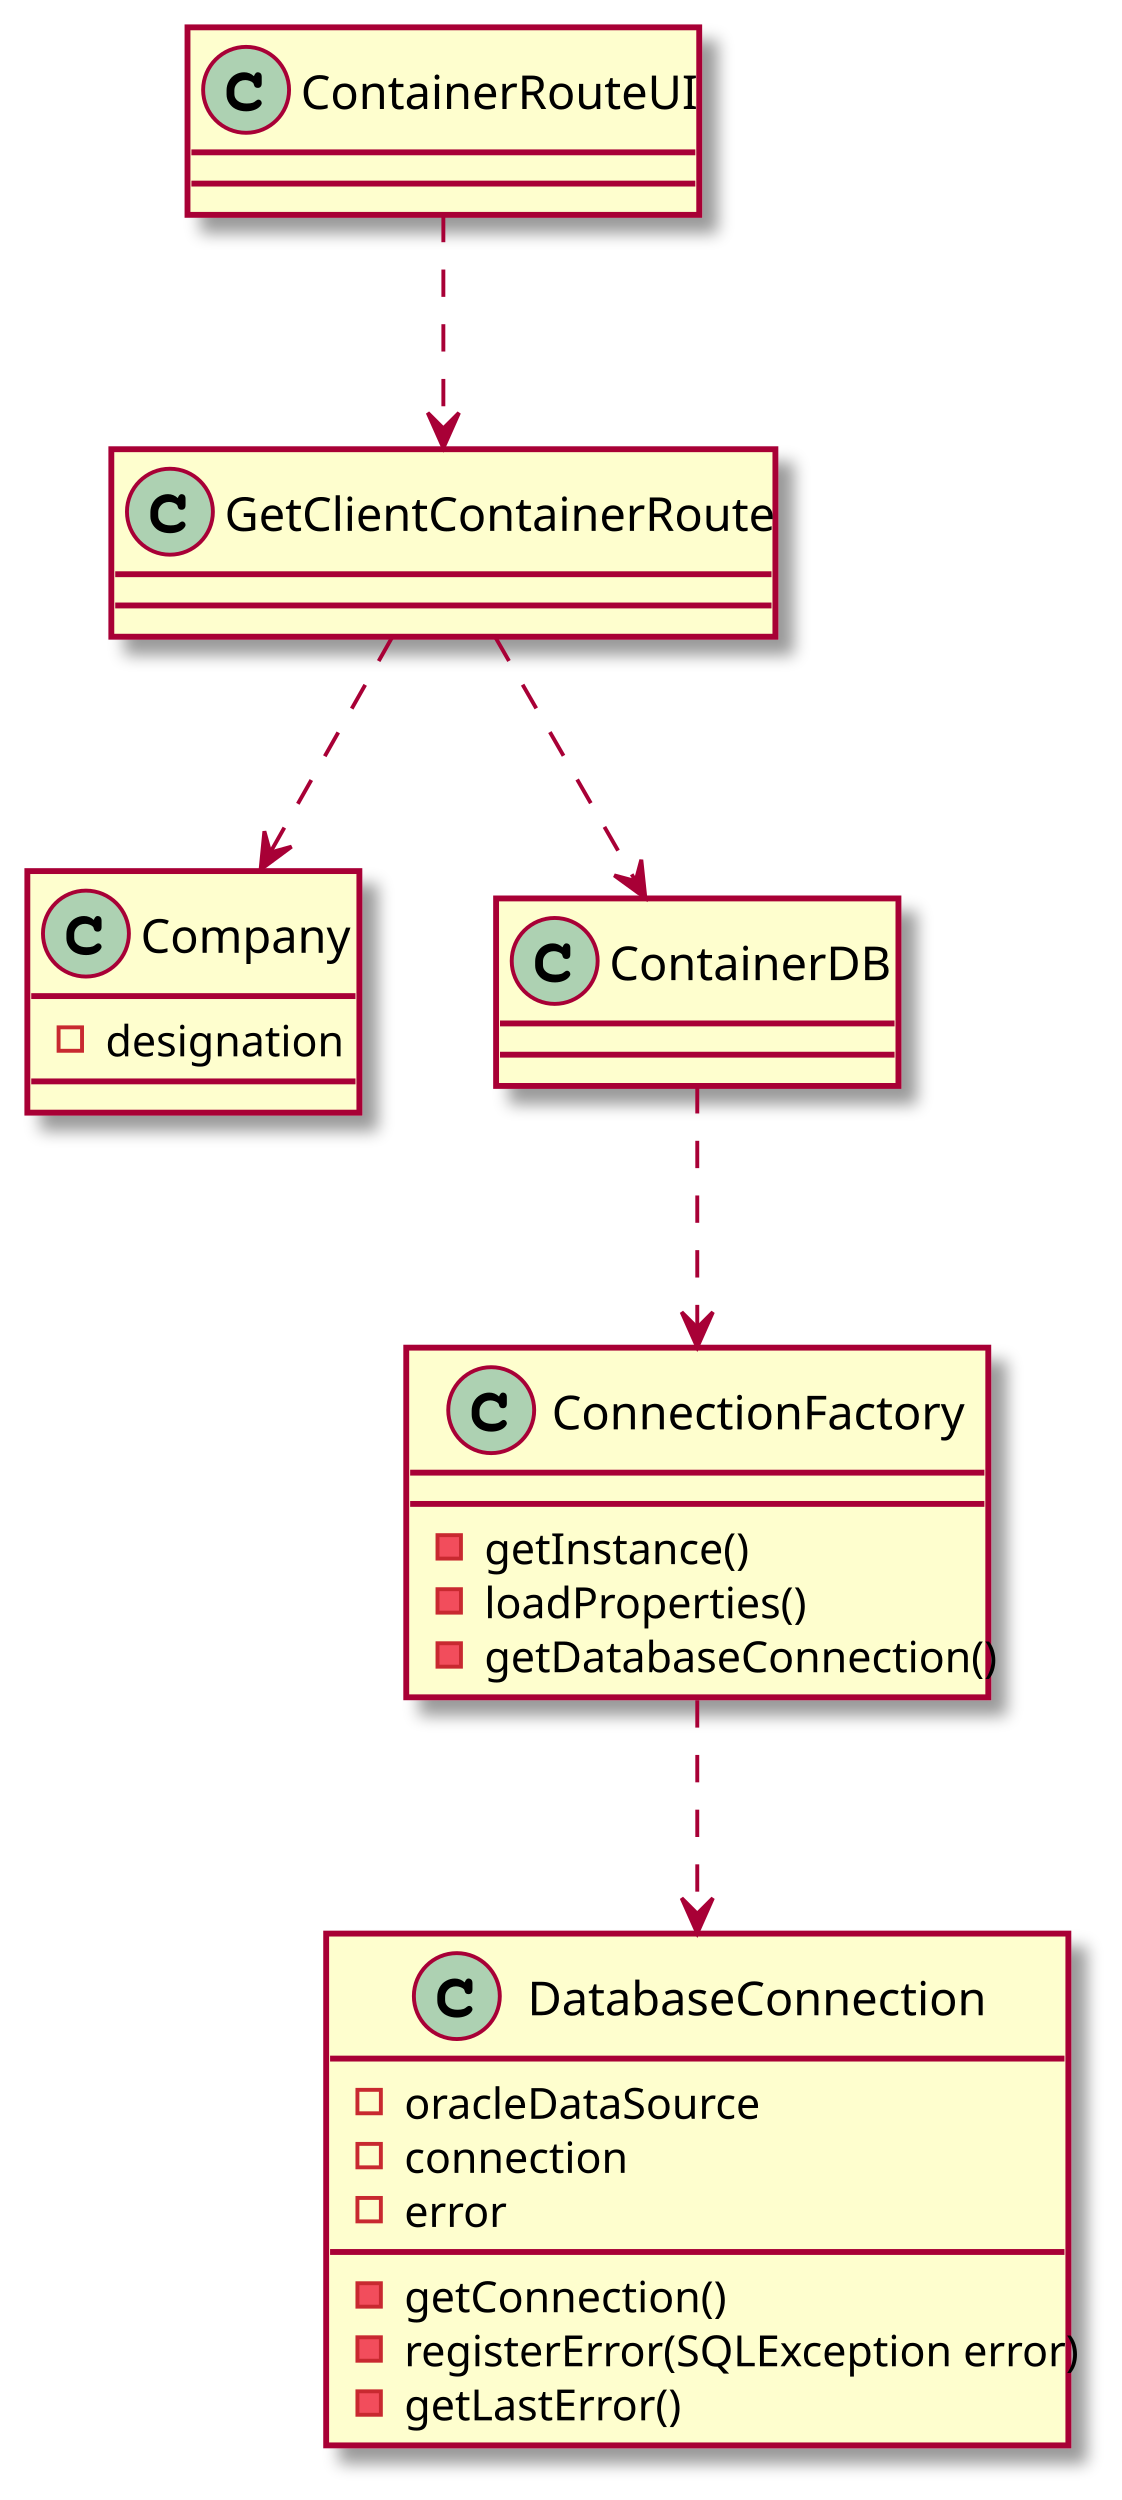
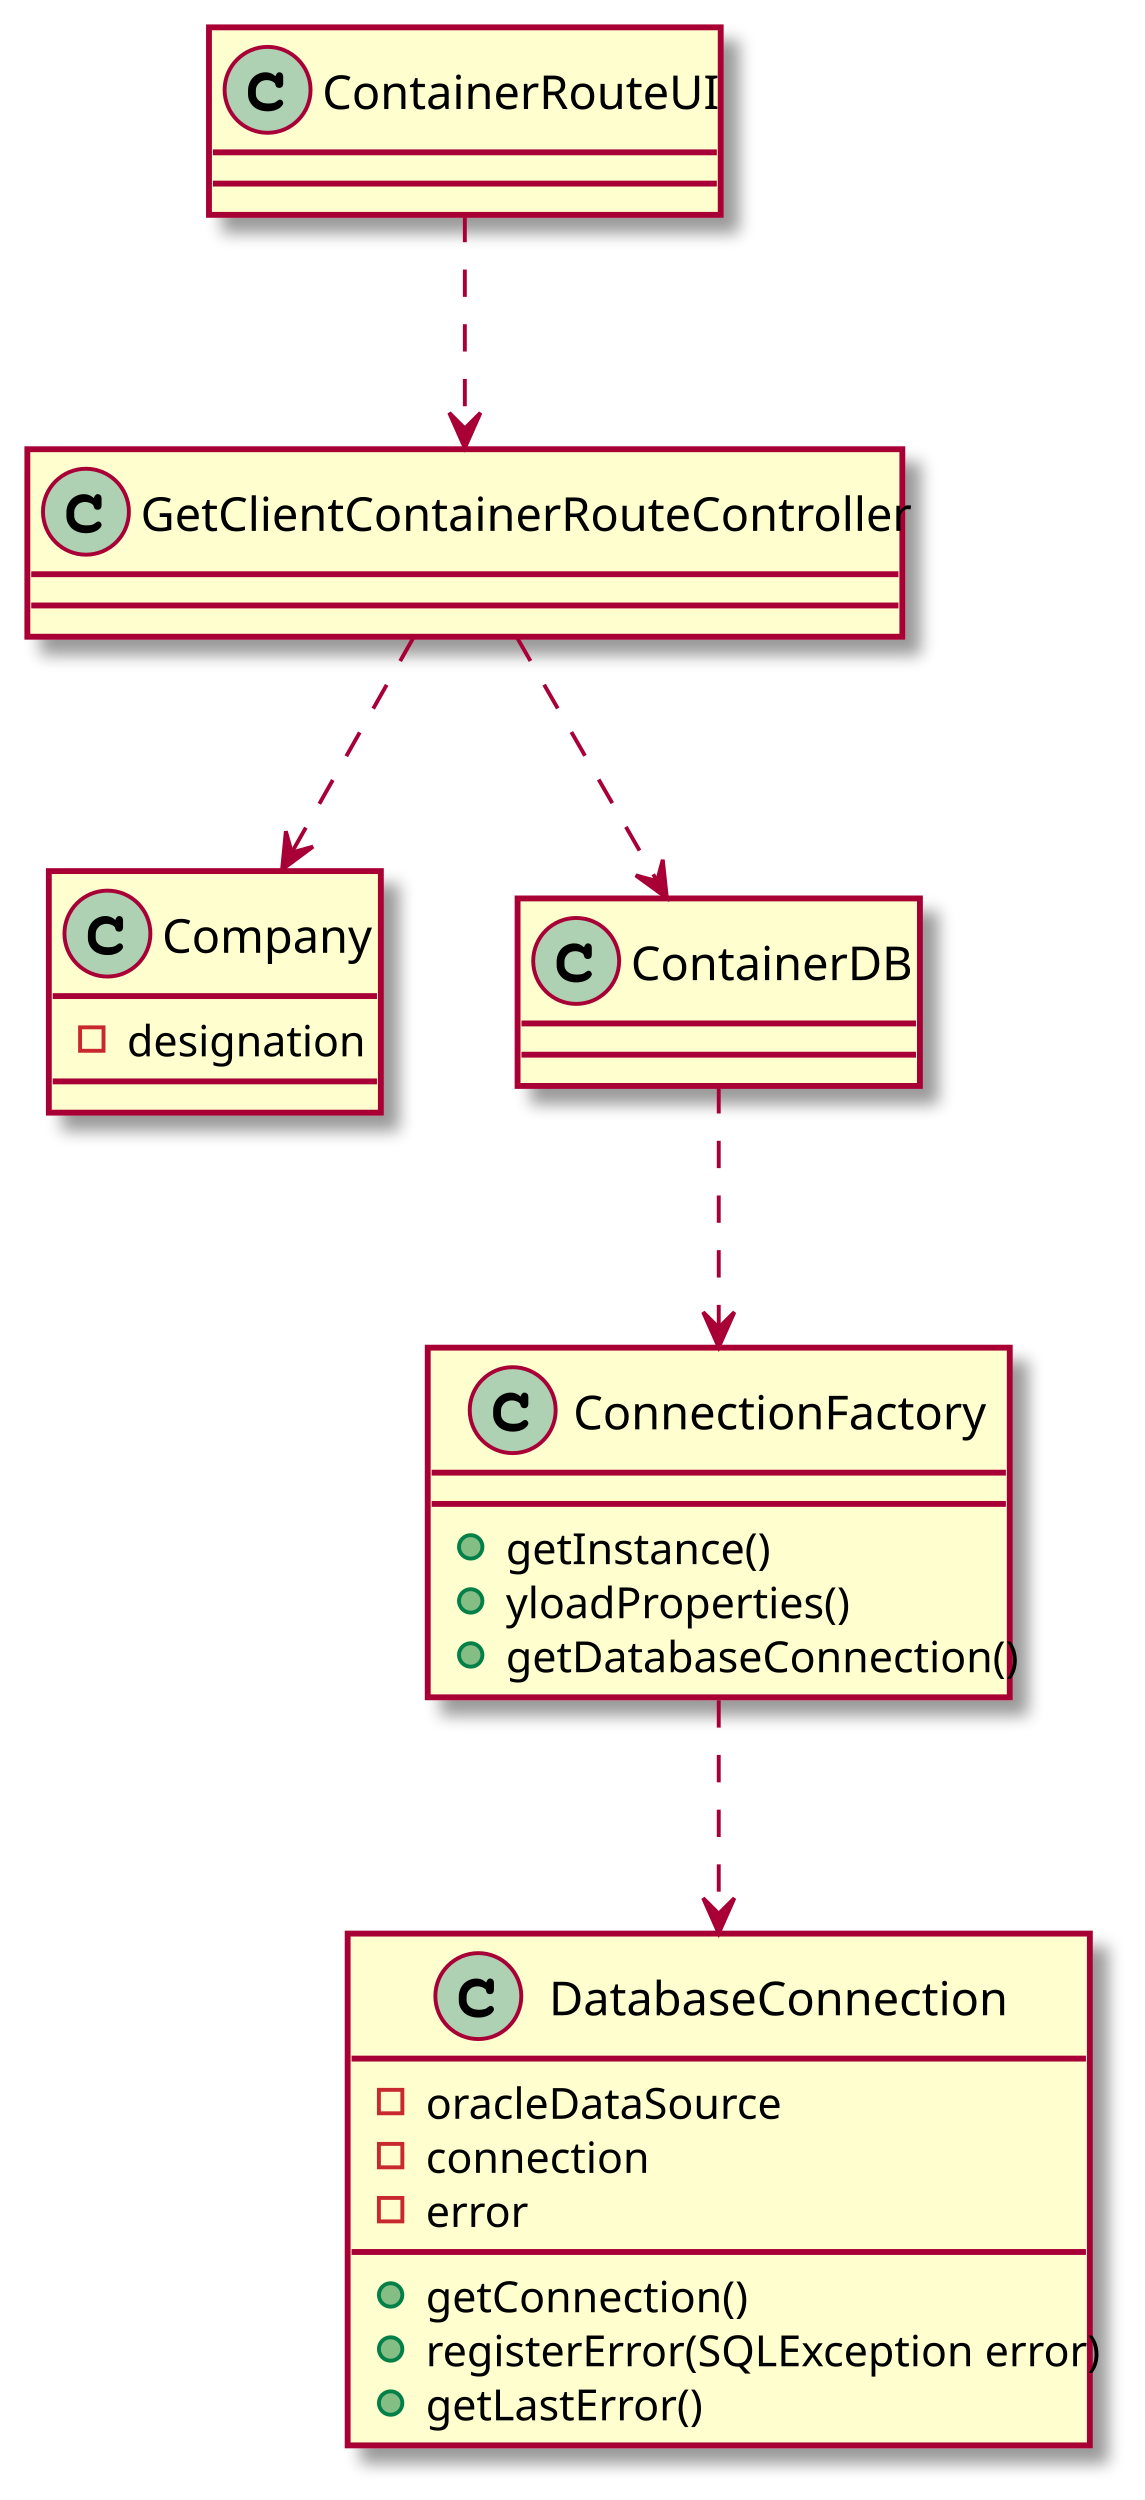
- <svg xmlns="http://www.w3.org/2000/svg" contentScriptType="application/ecmascript" contentStyleType="text/css" height="640px" preserveAspectRatio="none" style="width:287px;height:640px;background:#FFFFFF;" version="1.1" viewBox="0 0 287 640" width="287px" zoomAndPan="magnify">
+ <svg xmlns="http://www.w3.org/2000/svg" contentScriptType="application/ecmascript" contentStyleType="text/css" height="640px" preserveAspectRatio="none" style="width:293px;height:640px;background:#FFFFFF;" version="1.1" viewBox="0 0 293 640" width="293px" zoomAndPan="magnify">
  <defs>
-     <filter height="300%" id="fzerznvo877o7" width="300%" x="-1" y="-1">
+     <filter height="300%" id="ft5xngo1dq4w" width="300%" x="-1" y="-1">
      <feGaussianBlur result="blurOut" stdDeviation="2.0" />
      <feColorMatrix in="blurOut" result="blurOut2" type="matrix" values="0 0 0 0 0 0 0 0 0 0 0 0 0 0 0 0 0 0 .4 0" />
      <feOffset dx="4.0" dy="4.0" in="blurOut2" result="blurOut3" />
      <feBlend in="SourceGraphic" in2="blurOut3" mode="normal" />
    </filter>
  </defs>
  <g>
-     <rect codeLine="3" fill="#FEFECE" filter="url(#fzerznvo877o7)" height="61.836" id="Company" style="stroke:#A80036;stroke-width:1.5;" width="85" x="7" y="223" />
-     <ellipse cx="22" cy="239" fill="#ADD1B2" rx="11" ry="11" style="stroke:#A80036;stroke-width:1.0;" />
-     <path d="M24,235.5 Q24.203,235 24.438,234.75 Q24.672,234.5 24.938,234.5 Q25.406,234.5 25.703,234.781 Q26,235.062 26,235.719 L26,237.281 Q26,237.938 25.719,238.219 Q25.438,238.5 25,238.5 Q24.609,238.5 24.359,238.328 Q24.109,238.156 24,237.703 Q23.953,237.391 23.781,237.219 Q23.469,236.891 22.906,236.703 Q22.344,236.5 21.781,236.5 Q21.078,236.5 20.484,236.781 Q19.906,237.062 19.453,237.688 Q19,238.312 19,239.172 L19,240.094 Q19,241.125 19.844,241.812 Q20.688,242.5 22.188,242.5 Q23.078,242.5 23.703,242.297 Q24.062,242.188 24.469,241.828 Q24.734,241.625 24.875,241.562 Q25.016,241.5 25.188,241.5 Q25.516,241.5 25.75,241.766 Q26,242.016 26,242.375 Q26,242.719 25.656,243.125 Q25.156,243.719 24.359,244.047 Q23.312,244.5 22.031,244.5 Q20.531,244.5 19.328,243.906 Q18.359,243.438 17.672,242.422 Q17,241.406 17,240.203 L17,239.109 Q17,237.859 17.594,236.766 Q18.203,235.672 19.25,235.094 Q20.312,234.5 21.5,234.5 Q22.219,234.5 22.844,234.75 Q23.469,235 24,235.5 Z " fill="#000000" />
-     <text fill="#000000" font-family="sans-serif" font-size="12" lengthAdjust="spacing" textLength="53" x="36" y="243.91">Company</text>
-     <line style="stroke:#A80036;stroke-width:1.5;" x1="8" x2="91" y1="255" y2="255" />
-     <rect fill="none" height="6" style="stroke:#C82930;stroke-width:1.0;" width="6" x="15" y="263" />
-     <text fill="#000000" font-family="sans-serif" font-size="11" lengthAdjust="spacing" textLength="55" x="27" y="270.419">designation</text>
-     <line style="stroke:#A80036;stroke-width:1.5;" x1="8" x2="91" y1="276.836" y2="276.836" />
-     <rect codeLine="7" fill="#FEFECE" filter="url(#fzerznvo877o7)" height="48" id="ContainerRouteUI" style="stroke:#A80036;stroke-width:1.5;" width="131" x="48" y="7" />
-     <ellipse cx="63" cy="23" fill="#ADD1B2" rx="11" ry="11" style="stroke:#A80036;stroke-width:1.0;" />
-     <path d="M65,19.5 Q65.203,19 65.438,18.75 Q65.672,18.5 65.938,18.5 Q66.406,18.5 66.703,18.781 Q67,19.062 67,19.719 L67,21.281 Q67,21.938 66.719,22.219 Q66.438,22.5 66,22.5 Q65.609,22.5 65.359,22.328 Q65.109,22.156 65,21.703 Q64.953,21.391 64.781,21.219 Q64.469,20.891 63.906,20.703 Q63.344,20.5 62.781,20.5 Q62.078,20.5 61.484,20.781 Q60.906,21.062 60.453,21.688 Q60,22.312 60,23.172 L60,24.094 Q60,25.125 60.844,25.812 Q61.688,26.5 63.188,26.5 Q64.078,26.5 64.703,26.297 Q65.062,26.188 65.469,25.828 Q65.734,25.625 65.875,25.562 Q66.016,25.5 66.188,25.5 Q66.516,25.5 66.75,25.766 Q67,26.016 67,26.375 Q67,26.719 66.656,27.125 Q66.156,27.719 65.359,28.047 Q64.312,28.5 63.031,28.5 Q61.531,28.5 60.328,27.906 Q59.359,27.438 58.672,26.422 Q58,25.406 58,24.203 L58,23.109 Q58,21.859 58.594,20.766 Q59.203,19.672 60.25,19.094 Q61.312,18.5 62.5,18.5 Q63.219,18.5 63.844,18.75 Q64.469,19 65,19.5 Z " fill="#000000" />
-     <text fill="#000000" font-family="sans-serif" font-size="12" lengthAdjust="spacing" textLength="99" x="77" y="27.91">ContainerRouteUI</text>
-     <line style="stroke:#A80036;stroke-width:1.5;" x1="49" x2="178" y1="39" y2="39" />
-     <line style="stroke:#A80036;stroke-width:1.5;" x1="49" x2="178" y1="47" y2="47" />
-     <rect codeLine="10" fill="#FEFECE" filter="url(#fzerznvo877o7)" height="48" id="GetClientContainerRoute" style="stroke:#A80036;stroke-width:1.5;" width="170" x="28.5" y="115" />
-     <ellipse cx="43.5" cy="131" fill="#ADD1B2" rx="11" ry="11" style="stroke:#A80036;stroke-width:1.0;" />
-     <path d="M45.5,127.5 Q45.703,127 45.938,126.75 Q46.172,126.5 46.438,126.5 Q46.906,126.5 47.203,126.781 Q47.5,127.062 47.5,127.719 L47.5,129.281 Q47.5,129.938 47.219,130.219 Q46.938,130.5 46.5,130.5 Q46.109,130.5 45.859,130.328 Q45.609,130.156 45.5,129.703 Q45.453,129.391 45.281,129.219 Q44.969,128.891 44.406,128.703 Q43.844,128.5 43.281,128.5 Q42.578,128.5 41.984,128.781 Q41.406,129.062 40.953,129.688 Q40.5,130.312 40.5,131.172 L40.5,132.094 Q40.5,133.125 41.344,133.812 Q42.188,134.5 43.688,134.5 Q44.578,134.5 45.203,134.297 Q45.562,134.188 45.969,133.828 Q46.234,133.625 46.375,133.562 Q46.516,133.5 46.688,133.5 Q47.016,133.5 47.25,133.766 Q47.5,134.016 47.5,134.375 Q47.5,134.719 47.156,135.125 Q46.656,135.719 45.859,136.047 Q44.812,136.5 43.531,136.5 Q42.031,136.5 40.828,135.906 Q39.859,135.438 39.172,134.422 Q38.5,133.406 38.5,132.203 L38.5,131.109 Q38.5,129.859 39.094,128.766 Q39.703,127.672 40.75,127.094 Q41.812,126.5 43,126.5 Q43.719,126.5 44.344,126.75 Q44.969,127 45.5,127.5 Z " fill="#000000" />
-     <text fill="#000000" font-family="sans-serif" font-size="12" lengthAdjust="spacing" textLength="138" x="57.5" y="135.91">GetClientContainerRoute</text>
-     <line style="stroke:#A80036;stroke-width:1.5;" x1="29.5" x2="197.5" y1="147" y2="147" />
-     <line style="stroke:#A80036;stroke-width:1.5;" x1="29.5" x2="197.5" y1="155" y2="155" />
-     <rect codeLine="13" fill="#FEFECE" filter="url(#fzerznvo877o7)" height="48" id="ContainerDB" style="stroke:#A80036;stroke-width:1.5;" width="103" x="127" y="230" />
-     <ellipse cx="142" cy="246" fill="#ADD1B2" rx="11" ry="11" style="stroke:#A80036;stroke-width:1.0;" />
-     <path d="M144,242.5 Q144.203,242 144.438,241.75 Q144.672,241.5 144.938,241.5 Q145.406,241.5 145.703,241.781 Q146,242.062 146,242.719 L146,244.281 Q146,244.938 145.719,245.219 Q145.438,245.5 145,245.5 Q144.609,245.5 144.359,245.328 Q144.109,245.156 144,244.703 Q143.953,244.391 143.781,244.219 Q143.469,243.891 142.906,243.703 Q142.344,243.5 141.781,243.5 Q141.078,243.5 140.484,243.781 Q139.906,244.062 139.453,244.688 Q139,245.312 139,246.172 L139,247.094 Q139,248.125 139.844,248.812 Q140.688,249.5 142.188,249.5 Q143.078,249.5 143.703,249.297 Q144.062,249.188 144.469,248.828 Q144.734,248.625 144.875,248.562 Q145.016,248.5 145.188,248.5 Q145.516,248.5 145.75,248.766 Q146,249.016 146,249.375 Q146,249.719 145.656,250.125 Q145.156,250.719 144.359,251.047 Q143.312,251.5 142.031,251.5 Q140.531,251.5 139.328,250.906 Q138.359,250.438 137.672,249.422 Q137,248.406 137,247.203 L137,246.109 Q137,244.859 137.594,243.766 Q138.203,242.672 139.25,242.094 Q140.312,241.5 141.5,241.5 Q142.219,241.5 142.844,241.75 Q143.469,242 144,242.5 Z " fill="#000000" />
-     <text fill="#000000" font-family="sans-serif" font-size="12" lengthAdjust="spacing" textLength="71" x="156" y="250.91">ContainerDB</text>
-     <line style="stroke:#A80036;stroke-width:1.5;" x1="128" x2="229" y1="262" y2="262" />
-     <line style="stroke:#A80036;stroke-width:1.5;" x1="128" x2="229" y1="270" y2="270" />
-     <rect codeLine="16" fill="#FEFECE" filter="url(#fzerznvo877o7)" height="89.508" id="ConnectionFactory" style="stroke:#A80036;stroke-width:1.5;" width="149" x="104" y="345" />
-     <ellipse cx="125.75" cy="361" fill="#ADD1B2" rx="11" ry="11" style="stroke:#A80036;stroke-width:1.0;" />
-     <path d="M127.75,357.5 Q127.953,357 128.188,356.75 Q128.422,356.5 128.688,356.5 Q129.156,356.5 129.453,356.781 Q129.75,357.062 129.75,357.719 L129.75,359.281 Q129.75,359.938 129.469,360.219 Q129.188,360.5 128.75,360.5 Q128.359,360.5 128.109,360.328 Q127.859,360.156 127.75,359.703 Q127.703,359.391 127.531,359.219 Q127.219,358.891 126.656,358.703 Q126.094,358.5 125.531,358.5 Q124.828,358.5 124.234,358.781 Q123.656,359.062 123.203,359.688 Q122.75,360.312 122.75,361.172 L122.75,362.094 Q122.75,363.125 123.594,363.812 Q124.438,364.5 125.938,364.5 Q126.828,364.5 127.453,364.297 Q127.812,364.188 128.219,363.828 Q128.484,363.625 128.625,363.562 Q128.766,363.5 128.938,363.5 Q129.266,363.5 129.5,363.766 Q129.75,364.016 129.75,364.375 Q129.75,364.719 129.406,365.125 Q128.906,365.719 128.109,366.047 Q127.062,366.5 125.781,366.5 Q124.281,366.5 123.078,365.906 Q122.109,365.438 121.422,364.422 Q120.75,363.406 120.75,362.203 L120.75,361.109 Q120.75,359.859 121.344,358.766 Q121.953,357.672 123,357.094 Q124.062,356.5 125.25,356.5 Q125.969,356.5 126.594,356.75 Q127.219,357 127.75,357.5 Z " fill="#000000" />
-     <text fill="#000000" font-family="sans-serif" font-size="12" lengthAdjust="spacing" textLength="102" x="141.25" y="365.91">ConnectionFactory</text>
-     <line style="stroke:#A80036;stroke-width:1.5;" x1="105" x2="252" y1="377" y2="377" />
-     <line style="stroke:#A80036;stroke-width:1.5;" x1="105" x2="252" y1="385" y2="385" />
-     <rect fill="#F24D5C" height="6" style="stroke:#C82930;stroke-width:1.0;" width="6" x="112" y="393" />
-     <text fill="#000000" font-family="sans-serif" font-size="11" lengthAdjust="spacing" textLength="64" x="124" y="400.419">getInstance()</text>
-     <rect fill="#F24D5C" height="6" style="stroke:#C82930;stroke-width:1.0;" width="6" x="112" y="406.836" />
-     <text fill="#000000" font-family="sans-serif" font-size="11" lengthAdjust="spacing" textLength="77" x="124" y="414.255">loadProperties()</text>
-     <rect fill="#F24D5C" height="6" style="stroke:#C82930;stroke-width:1.0;" width="6" x="112" y="420.672" />
-     <text fill="#000000" font-family="sans-serif" font-size="11" lengthAdjust="spacing" textLength="123" x="124" y="428.091">getDatabaseConnection()</text>
-     <rect codeLine="22" fill="#FEFECE" filter="url(#fzerznvo877o7)" height="131.016" id="DatabaseConnection" style="stroke:#A80036;stroke-width:1.5;" width="190" x="83.5" y="495" />
-     <ellipse cx="116.95" cy="511" fill="#ADD1B2" rx="11" ry="11" style="stroke:#A80036;stroke-width:1.0;" />
-     <path d="M118.95,507.5 Q119.153,507 119.388,506.75 Q119.622,506.5 119.888,506.5 Q120.356,506.5 120.653,506.781 Q120.95,507.062 120.95,507.719 L120.95,509.281 Q120.95,509.938 120.669,510.219 Q120.388,510.5 119.95,510.5 Q119.559,510.5 119.309,510.328 Q119.059,510.156 118.95,509.703 Q118.903,509.391 118.731,509.219 Q118.419,508.891 117.856,508.703 Q117.294,508.5 116.731,508.5 Q116.028,508.5 115.434,508.781 Q114.856,509.062 114.403,509.688 Q113.95,510.312 113.95,511.172 L113.95,512.094 Q113.95,513.125 114.794,513.812 Q115.638,514.5 117.138,514.5 Q118.028,514.5 118.653,514.297 Q119.013,514.188 119.419,513.828 Q119.684,513.625 119.825,513.562 Q119.966,513.5 120.138,513.5 Q120.466,513.5 120.7,513.766 Q120.95,514.016 120.95,514.375 Q120.95,514.719 120.606,515.125 Q120.106,515.719 119.309,516.047 Q118.263,516.5 116.981,516.5 Q115.481,516.5 114.278,515.906 Q113.309,515.438 112.622,514.422 Q111.95,513.406 111.95,512.203 L111.95,511.109 Q111.95,509.859 112.544,508.766 Q113.153,507.672 114.2,507.094 Q115.263,506.5 116.45,506.5 Q117.169,506.5 117.794,506.75 Q118.419,507 118.95,507.5 Z " fill="#000000" />
-     <text fill="#000000" font-family="sans-serif" font-size="12" lengthAdjust="spacing" textLength="117" x="135.05" y="515.91">DatabaseConnection</text>
-     <line style="stroke:#A80036;stroke-width:1.5;" x1="84.5" x2="272.5" y1="527" y2="527" />
-     <rect fill="none" height="6" style="stroke:#C82930;stroke-width:1.0;" width="6" x="91.5" y="535" />
-     <text fill="#000000" font-family="sans-serif" font-size="11" lengthAdjust="spacing" textLength="87" x="103.5" y="542.419">oracleDataSource</text>
-     <rect fill="none" height="6" style="stroke:#C82930;stroke-width:1.0;" width="6" x="91.5" y="548.836" />
-     <text fill="#000000" font-family="sans-serif" font-size="11" lengthAdjust="spacing" textLength="53" x="103.5" y="556.255">connection</text>
-     <rect fill="none" height="6" style="stroke:#C82930;stroke-width:1.0;" width="6" x="91.5" y="562.672" />
-     <text fill="#000000" font-family="sans-serif" font-size="11" lengthAdjust="spacing" textLength="24" x="103.5" y="570.091">error</text>
-     <line style="stroke:#A80036;stroke-width:1.5;" x1="84.5" x2="272.5" y1="576.508" y2="576.508" />
-     <rect fill="#F24D5C" height="6" style="stroke:#C82930;stroke-width:1.0;" width="6" x="91.5" y="584.508" />
-     <text fill="#000000" font-family="sans-serif" font-size="11" lengthAdjust="spacing" textLength="77" x="103.5" y="591.927">getConnection()</text>
-     <rect fill="#F24D5C" height="6" style="stroke:#C82930;stroke-width:1.0;" width="6" x="91.5" y="598.344" />
-     <text fill="#000000" font-family="sans-serif" font-size="11" lengthAdjust="spacing" textLength="164" x="103.5" y="605.763">registerError(SQLException error)</text>
-     <rect fill="#F24D5C" height="6" style="stroke:#C82930;stroke-width:1.0;" width="6" x="91.5" y="612.18" />
-     <text fill="#000000" font-family="sans-serif" font-size="11" lengthAdjust="spacing" textLength="68" x="103.5" y="619.599">getLastError()</text>
-     <path codeLine="31" d="M113.5,55 C113.5,71 113.5,92.45 113.5,109.53 " fill="none" id="ContainerRouteUI-to-GetClientContainerRoute" style="stroke:#A80036;stroke-width:1.0;stroke-dasharray:7.0,7.0;" />
-     <polygon fill="#A80036" points="113.5,114.68,117.5,105.68,113.5,109.68,109.5,105.68,113.5,114.68" style="stroke:#A80036;stroke-width:1.0;" />
-     <path codeLine="32" d="M126.81,163.14 C137.15,181.12 151.53,206.11 162.5,225.18 " fill="none" id="GetClientContainerRoute-to-ContainerDB" style="stroke:#A80036;stroke-width:1.0;stroke-dasharray:7.0,7.0;" />
-     <polygon fill="#A80036" points="165.21,229.89,164.173,220.096,162.709,225.56,157.245,224.097,165.21,229.89" style="stroke:#A80036;stroke-width:1.0;" />
-     <path codeLine="33" d="M100.39,163.14 C91.43,178.97 79.37,200.25 69.25,218.13 " fill="none" id="GetClientContainerRoute-to-Company" style="stroke:#A80036;stroke-width:1.0;stroke-dasharray:7.0,7.0;" />
-     <polygon fill="#A80036" points="66.72,222.6,74.64,216.745,69.187,218.251,67.681,212.798,66.72,222.6" style="stroke:#A80036;stroke-width:1.0;" />
-     <path codeLine="34" d="M178.5,278.04 C178.5,295.01 178.5,318.72 178.5,339.87 " fill="none" id="ContainerDB-to-ConnectionFactory" style="stroke:#A80036;stroke-width:1.0;stroke-dasharray:7.0,7.0;" />
-     <polygon fill="#A80036" points="178.5,344.9,182.5,335.9,178.5,339.9,174.5,335.9,178.5,344.9" style="stroke:#A80036;stroke-width:1.0;" />
-     <path codeLine="35" d="M178.5,435.27 C178.5,451.94 178.5,471.32 178.5,489.75 " fill="none" id="ConnectionFactory-to-DatabaseConnection" style="stroke:#A80036;stroke-width:1.0;stroke-dasharray:7.0,7.0;" />
-     <polygon fill="#A80036" points="178.5,494.92,182.5,485.92,178.5,489.92,174.5,485.92,178.5,494.92" style="stroke:#A80036;stroke-width:1.0;" />
+     <rect codeLine="3" fill="#FEFECE" filter="url(#ft5xngo1dq4w)" height="61.836" id="Company" style="stroke:#A80036;stroke-width:1.5;" width="85" x="12.5" y="223" />
+     <ellipse cx="27.5" cy="239" fill="#ADD1B2" rx="11" ry="11" style="stroke:#A80036;stroke-width:1.0;" />
+     <path d="M29.5,235.5 Q29.703,235 29.938,234.75 Q30.172,234.5 30.438,234.5 Q30.906,234.5 31.203,234.781 Q31.5,235.062 31.5,235.719 L31.5,237.281 Q31.5,237.938 31.219,238.219 Q30.938,238.5 30.5,238.5 Q30.109,238.5 29.859,238.328 Q29.609,238.156 29.5,237.703 Q29.453,237.391 29.281,237.219 Q28.969,236.891 28.406,236.703 Q27.844,236.5 27.281,236.5 Q26.578,236.5 25.984,236.781 Q25.406,237.062 24.953,237.688 Q24.5,238.312 24.5,239.172 L24.5,240.094 Q24.5,241.125 25.344,241.812 Q26.188,242.5 27.688,242.5 Q28.578,242.5 29.203,242.297 Q29.562,242.188 29.969,241.828 Q30.234,241.625 30.375,241.562 Q30.516,241.5 30.688,241.5 Q31.016,241.5 31.25,241.766 Q31.5,242.016 31.5,242.375 Q31.5,242.719 31.156,243.125 Q30.656,243.719 29.859,244.047 Q28.812,244.5 27.531,244.5 Q26.031,244.5 24.828,243.906 Q23.859,243.438 23.172,242.422 Q22.5,241.406 22.5,240.203 L22.5,239.109 Q22.5,237.859 23.094,236.766 Q23.703,235.672 24.75,235.094 Q25.812,234.5 27,234.5 Q27.719,234.5 28.344,234.75 Q28.969,235 29.5,235.5 Z " fill="#000000" />
+     <text fill="#000000" font-family="sans-serif" font-size="12" lengthAdjust="spacing" textLength="53" x="41.5" y="243.91">Company</text>
+     <line style="stroke:#A80036;stroke-width:1.5;" x1="13.5" x2="96.5" y1="255" y2="255" />
+     <rect fill="none" height="6" style="stroke:#C82930;stroke-width:1.0;" width="6" x="20.5" y="263" />
+     <text fill="#000000" font-family="sans-serif" font-size="11" lengthAdjust="spacing" textLength="55" x="32.5" y="270.419">designation</text>
+     <line style="stroke:#A80036;stroke-width:1.5;" x1="13.5" x2="96.5" y1="276.836" y2="276.836" />
+     <rect codeLine="7" fill="#FEFECE" filter="url(#ft5xngo1dq4w)" height="48" id="ContainerRouteUI" style="stroke:#A80036;stroke-width:1.5;" width="131" x="53.5" y="7" />
+     <ellipse cx="68.5" cy="23" fill="#ADD1B2" rx="11" ry="11" style="stroke:#A80036;stroke-width:1.0;" />
+     <path d="M70.5,19.5 Q70.703,19 70.938,18.75 Q71.172,18.5 71.438,18.5 Q71.906,18.5 72.203,18.781 Q72.5,19.062 72.5,19.719 L72.5,21.281 Q72.5,21.938 72.219,22.219 Q71.938,22.5 71.5,22.5 Q71.109,22.5 70.859,22.328 Q70.609,22.156 70.5,21.703 Q70.453,21.391 70.281,21.219 Q69.969,20.891 69.406,20.703 Q68.844,20.5 68.281,20.5 Q67.578,20.5 66.984,20.781 Q66.406,21.062 65.953,21.688 Q65.5,22.312 65.5,23.172 L65.5,24.094 Q65.5,25.125 66.344,25.812 Q67.188,26.5 68.688,26.5 Q69.578,26.5 70.203,26.297 Q70.562,26.188 70.969,25.828 Q71.234,25.625 71.375,25.562 Q71.516,25.5 71.688,25.5 Q72.016,25.5 72.25,25.766 Q72.5,26.016 72.5,26.375 Q72.5,26.719 72.156,27.125 Q71.656,27.719 70.859,28.047 Q69.812,28.5 68.531,28.5 Q67.031,28.5 65.828,27.906 Q64.859,27.438 64.172,26.422 Q63.5,25.406 63.5,24.203 L63.5,23.109 Q63.5,21.859 64.094,20.766 Q64.703,19.672 65.75,19.094 Q66.812,18.5 68,18.5 Q68.719,18.5 69.344,18.75 Q69.969,19 70.5,19.5 Z " fill="#000000" />
+     <text fill="#000000" font-family="sans-serif" font-size="12" lengthAdjust="spacing" textLength="99" x="82.5" y="27.91">ContainerRouteUI</text>
+     <line style="stroke:#A80036;stroke-width:1.5;" x1="54.5" x2="183.5" y1="39" y2="39" />
+     <line style="stroke:#A80036;stroke-width:1.5;" x1="54.5" x2="183.5" y1="47" y2="47" />
+     <rect codeLine="10" fill="#FEFECE" filter="url(#ft5xngo1dq4w)" height="48" id="GetClientContainerRouteController" style="stroke:#A80036;stroke-width:1.5;" width="224" x="7" y="115" />
+     <ellipse cx="22" cy="131" fill="#ADD1B2" rx="11" ry="11" style="stroke:#A80036;stroke-width:1.0;" />
+     <path d="M24,127.5 Q24.203,127 24.438,126.75 Q24.672,126.5 24.938,126.5 Q25.406,126.5 25.703,126.781 Q26,127.062 26,127.719 L26,129.281 Q26,129.938 25.719,130.219 Q25.438,130.5 25,130.5 Q24.609,130.5 24.359,130.328 Q24.109,130.156 24,129.703 Q23.953,129.391 23.781,129.219 Q23.469,128.891 22.906,128.703 Q22.344,128.5 21.781,128.5 Q21.078,128.5 20.484,128.781 Q19.906,129.062 19.453,129.688 Q19,130.312 19,131.172 L19,132.094 Q19,133.125 19.844,133.812 Q20.688,134.5 22.188,134.5 Q23.078,134.5 23.703,134.297 Q24.062,134.188 24.469,133.828 Q24.734,133.625 24.875,133.562 Q25.016,133.5 25.188,133.5 Q25.516,133.5 25.75,133.766 Q26,134.016 26,134.375 Q26,134.719 25.656,135.125 Q25.156,135.719 24.359,136.047 Q23.312,136.5 22.031,136.5 Q20.531,136.5 19.328,135.906 Q18.359,135.438 17.672,134.422 Q17,133.406 17,132.203 L17,131.109 Q17,129.859 17.594,128.766 Q18.203,127.672 19.25,127.094 Q20.312,126.5 21.5,126.5 Q22.219,126.5 22.844,126.75 Q23.469,127 24,127.5 Z " fill="#000000" />
+     <text fill="#000000" font-family="sans-serif" font-size="12" lengthAdjust="spacing" textLength="192" x="36" y="135.91">GetClientContainerRouteController</text>
+     <line style="stroke:#A80036;stroke-width:1.5;" x1="8" x2="230" y1="147" y2="147" />
+     <line style="stroke:#A80036;stroke-width:1.5;" x1="8" x2="230" y1="155" y2="155" />
+     <rect codeLine="13" fill="#FEFECE" filter="url(#ft5xngo1dq4w)" height="48" id="ContainerDB" style="stroke:#A80036;stroke-width:1.5;" width="103" x="132.5" y="230" />
+     <ellipse cx="147.5" cy="246" fill="#ADD1B2" rx="11" ry="11" style="stroke:#A80036;stroke-width:1.0;" />
+     <path d="M149.5,242.5 Q149.703,242 149.938,241.75 Q150.172,241.5 150.438,241.5 Q150.906,241.5 151.203,241.781 Q151.5,242.062 151.5,242.719 L151.5,244.281 Q151.5,244.938 151.219,245.219 Q150.938,245.5 150.5,245.5 Q150.109,245.5 149.859,245.328 Q149.609,245.156 149.5,244.703 Q149.453,244.391 149.281,244.219 Q148.969,243.891 148.406,243.703 Q147.844,243.5 147.281,243.5 Q146.578,243.5 145.984,243.781 Q145.406,244.062 144.953,244.688 Q144.5,245.312 144.5,246.172 L144.5,247.094 Q144.5,248.125 145.344,248.812 Q146.188,249.5 147.688,249.5 Q148.578,249.5 149.203,249.297 Q149.562,249.188 149.969,248.828 Q150.234,248.625 150.375,248.562 Q150.516,248.5 150.688,248.5 Q151.016,248.5 151.25,248.766 Q151.5,249.016 151.5,249.375 Q151.5,249.719 151.156,250.125 Q150.656,250.719 149.859,251.047 Q148.812,251.5 147.531,251.5 Q146.031,251.5 144.828,250.906 Q143.859,250.438 143.172,249.422 Q142.5,248.406 142.5,247.203 L142.5,246.109 Q142.5,244.859 143.094,243.766 Q143.703,242.672 144.75,242.094 Q145.812,241.5 147,241.5 Q147.719,241.5 148.344,241.75 Q148.969,242 149.5,242.5 Z " fill="#000000" />
+     <text fill="#000000" font-family="sans-serif" font-size="12" lengthAdjust="spacing" textLength="71" x="161.5" y="250.91">ContainerDB</text>
+     <line style="stroke:#A80036;stroke-width:1.5;" x1="133.5" x2="234.5" y1="262" y2="262" />
+     <line style="stroke:#A80036;stroke-width:1.5;" x1="133.5" x2="234.5" y1="270" y2="270" />
+     <rect codeLine="16" fill="#FEFECE" filter="url(#ft5xngo1dq4w)" height="89.508" id="ConnectionFactory" style="stroke:#A80036;stroke-width:1.5;" width="149" x="109.5" y="345" />
+     <ellipse cx="131.25" cy="361" fill="#ADD1B2" rx="11" ry="11" style="stroke:#A80036;stroke-width:1.0;" />
+     <path d="M133.25,357.5 Q133.453,357 133.688,356.75 Q133.922,356.5 134.188,356.5 Q134.656,356.5 134.953,356.781 Q135.25,357.062 135.25,357.719 L135.25,359.281 Q135.25,359.938 134.969,360.219 Q134.688,360.5 134.25,360.5 Q133.859,360.5 133.609,360.328 Q133.359,360.156 133.25,359.703 Q133.203,359.391 133.031,359.219 Q132.719,358.891 132.156,358.703 Q131.594,358.5 131.031,358.5 Q130.328,358.5 129.734,358.781 Q129.156,359.062 128.703,359.688 Q128.25,360.312 128.25,361.172 L128.25,362.094 Q128.25,363.125 129.094,363.812 Q129.938,364.5 131.438,364.5 Q132.328,364.5 132.953,364.297 Q133.312,364.188 133.719,363.828 Q133.984,363.625 134.125,363.562 Q134.266,363.5 134.438,363.5 Q134.766,363.5 135,363.766 Q135.25,364.016 135.25,364.375 Q135.25,364.719 134.906,365.125 Q134.406,365.719 133.609,366.047 Q132.562,366.5 131.281,366.5 Q129.781,366.5 128.578,365.906 Q127.609,365.438 126.922,364.422 Q126.25,363.406 126.25,362.203 L126.25,361.109 Q126.25,359.859 126.844,358.766 Q127.453,357.672 128.5,357.094 Q129.562,356.5 130.75,356.5 Q131.469,356.5 132.094,356.75 Q132.719,357 133.25,357.5 Z " fill="#000000" />
+     <text fill="#000000" font-family="sans-serif" font-size="12" lengthAdjust="spacing" textLength="102" x="146.75" y="365.91">ConnectionFactory</text>
+     <line style="stroke:#A80036;stroke-width:1.5;" x1="110.5" x2="257.5" y1="377" y2="377" />
+     <line style="stroke:#A80036;stroke-width:1.5;" x1="110.5" x2="257.5" y1="385" y2="385" />
+     <ellipse cx="120.5" cy="396" fill="#84BE84" rx="3" ry="3" style="stroke:#038048;stroke-width:1.0;" />
+     <text fill="#000000" font-family="sans-serif" font-size="11" lengthAdjust="spacing" textLength="64" x="129.5" y="400.419">getInstance()</text>
+     <ellipse cx="120.5" cy="409.836" fill="#84BE84" rx="3" ry="3" style="stroke:#038048;stroke-width:1.0;" />
+     <text fill="#000000" font-family="sans-serif" font-size="11" lengthAdjust="spacing" textLength="83" x="129.5" y="414.255">yloadProperties()</text>
+     <ellipse cx="120.5" cy="423.672" fill="#84BE84" rx="3" ry="3" style="stroke:#038048;stroke-width:1.0;" />
+     <text fill="#000000" font-family="sans-serif" font-size="11" lengthAdjust="spacing" textLength="123" x="129.5" y="428.091">getDatabaseConnection()</text>
+     <rect codeLine="22" fill="#FEFECE" filter="url(#ft5xngo1dq4w)" height="131.016" id="DatabaseConnection" style="stroke:#A80036;stroke-width:1.5;" width="190" x="89" y="495" />
+     <ellipse cx="122.45" cy="511" fill="#ADD1B2" rx="11" ry="11" style="stroke:#A80036;stroke-width:1.0;" />
+     <path d="M124.45,507.5 Q124.653,507 124.888,506.75 Q125.122,506.5 125.388,506.5 Q125.856,506.5 126.153,506.781 Q126.45,507.062 126.45,507.719 L126.45,509.281 Q126.45,509.938 126.169,510.219 Q125.888,510.5 125.45,510.5 Q125.059,510.5 124.809,510.328 Q124.559,510.156 124.45,509.703 Q124.403,509.391 124.231,509.219 Q123.919,508.891 123.356,508.703 Q122.794,508.5 122.231,508.5 Q121.528,508.5 120.934,508.781 Q120.356,509.062 119.903,509.688 Q119.45,510.312 119.45,511.172 L119.45,512.094 Q119.45,513.125 120.294,513.812 Q121.138,514.5 122.638,514.5 Q123.528,514.5 124.153,514.297 Q124.513,514.188 124.919,513.828 Q125.184,513.625 125.325,513.562 Q125.466,513.5 125.638,513.5 Q125.966,513.5 126.2,513.766 Q126.45,514.016 126.45,514.375 Q126.45,514.719 126.106,515.125 Q125.606,515.719 124.809,516.047 Q123.763,516.5 122.481,516.5 Q120.981,516.5 119.778,515.906 Q118.809,515.438 118.122,514.422 Q117.45,513.406 117.45,512.203 L117.45,511.109 Q117.45,509.859 118.044,508.766 Q118.653,507.672 119.7,507.094 Q120.763,506.5 121.95,506.5 Q122.669,506.5 123.294,506.75 Q123.919,507 124.45,507.5 Z " fill="#000000" />
+     <text fill="#000000" font-family="sans-serif" font-size="12" lengthAdjust="spacing" textLength="117" x="140.55" y="515.91">DatabaseConnection</text>
+     <line style="stroke:#A80036;stroke-width:1.5;" x1="90" x2="278" y1="527" y2="527" />
+     <rect fill="none" height="6" style="stroke:#C82930;stroke-width:1.0;" width="6" x="97" y="535" />
+     <text fill="#000000" font-family="sans-serif" font-size="11" lengthAdjust="spacing" textLength="87" x="109" y="542.419">oracleDataSource</text>
+     <rect fill="none" height="6" style="stroke:#C82930;stroke-width:1.0;" width="6" x="97" y="548.836" />
+     <text fill="#000000" font-family="sans-serif" font-size="11" lengthAdjust="spacing" textLength="53" x="109" y="556.255">connection</text>
+     <rect fill="none" height="6" style="stroke:#C82930;stroke-width:1.0;" width="6" x="97" y="562.672" />
+     <text fill="#000000" font-family="sans-serif" font-size="11" lengthAdjust="spacing" textLength="24" x="109" y="570.091">error</text>
+     <line style="stroke:#A80036;stroke-width:1.5;" x1="90" x2="278" y1="576.508" y2="576.508" />
+     <ellipse cx="100" cy="587.508" fill="#84BE84" rx="3" ry="3" style="stroke:#038048;stroke-width:1.0;" />
+     <text fill="#000000" font-family="sans-serif" font-size="11" lengthAdjust="spacing" textLength="77" x="109" y="591.927">getConnection()</text>
+     <ellipse cx="100" cy="601.344" fill="#84BE84" rx="3" ry="3" style="stroke:#038048;stroke-width:1.0;" />
+     <text fill="#000000" font-family="sans-serif" font-size="11" lengthAdjust="spacing" textLength="164" x="109" y="605.763">registerError(SQLException error)</text>
+     <ellipse cx="100" cy="615.18" fill="#84BE84" rx="3" ry="3" style="stroke:#038048;stroke-width:1.0;" />
+     <text fill="#000000" font-family="sans-serif" font-size="11" lengthAdjust="spacing" textLength="68" x="109" y="619.599">getLastError()</text>
+     <path codeLine="31" d="M119,55 C119,71 119,92.45 119,109.53 " fill="none" id="ContainerRouteUI-to-GetClientContainerRouteController" style="stroke:#A80036;stroke-width:1.0;stroke-dasharray:7.0,7.0;" />
+     <polygon fill="#A80036" points="119,114.68,123,105.68,119,109.68,115,105.68,119,114.68" style="stroke:#A80036;stroke-width:1.0;" />
+     <path codeLine="32" d="M132.31,163.14 C142.65,181.12 157.03,206.11 168,225.18 " fill="none" id="GetClientContainerRouteController-to-ContainerDB" style="stroke:#A80036;stroke-width:1.0;stroke-dasharray:7.0,7.0;" />
+     <polygon fill="#A80036" points="170.71,229.89,169.673,220.096,168.209,225.56,162.745,224.097,170.71,229.89" style="stroke:#A80036;stroke-width:1.0;" />
+     <path codeLine="33" d="M105.89,163.14 C96.93,178.97 84.87,200.25 74.75,218.13 " fill="none" id="GetClientContainerRouteController-to-Company" style="stroke:#A80036;stroke-width:1.0;stroke-dasharray:7.0,7.0;" />
+     <polygon fill="#A80036" points="72.22,222.6,80.14,216.745,74.687,218.251,73.181,212.798,72.22,222.6" style="stroke:#A80036;stroke-width:1.0;" />
+     <path codeLine="34" d="M184,278.04 C184,295.01 184,318.72 184,339.87 " fill="none" id="ContainerDB-to-ConnectionFactory" style="stroke:#A80036;stroke-width:1.0;stroke-dasharray:7.0,7.0;" />
+     <polygon fill="#A80036" points="184,344.9,188,335.9,184,339.9,180,335.9,184,344.9" style="stroke:#A80036;stroke-width:1.0;" />
+     <path codeLine="35" d="M184,435.27 C184,451.94 184,471.32 184,489.75 " fill="none" id="ConnectionFactory-to-DatabaseConnection" style="stroke:#A80036;stroke-width:1.0;stroke-dasharray:7.0,7.0;" />
+     <polygon fill="#A80036" points="184,494.92,188,485.92,184,489.92,180,485.92,184,494.92" style="stroke:#A80036;stroke-width:1.0;" />
  </g>
</svg>
